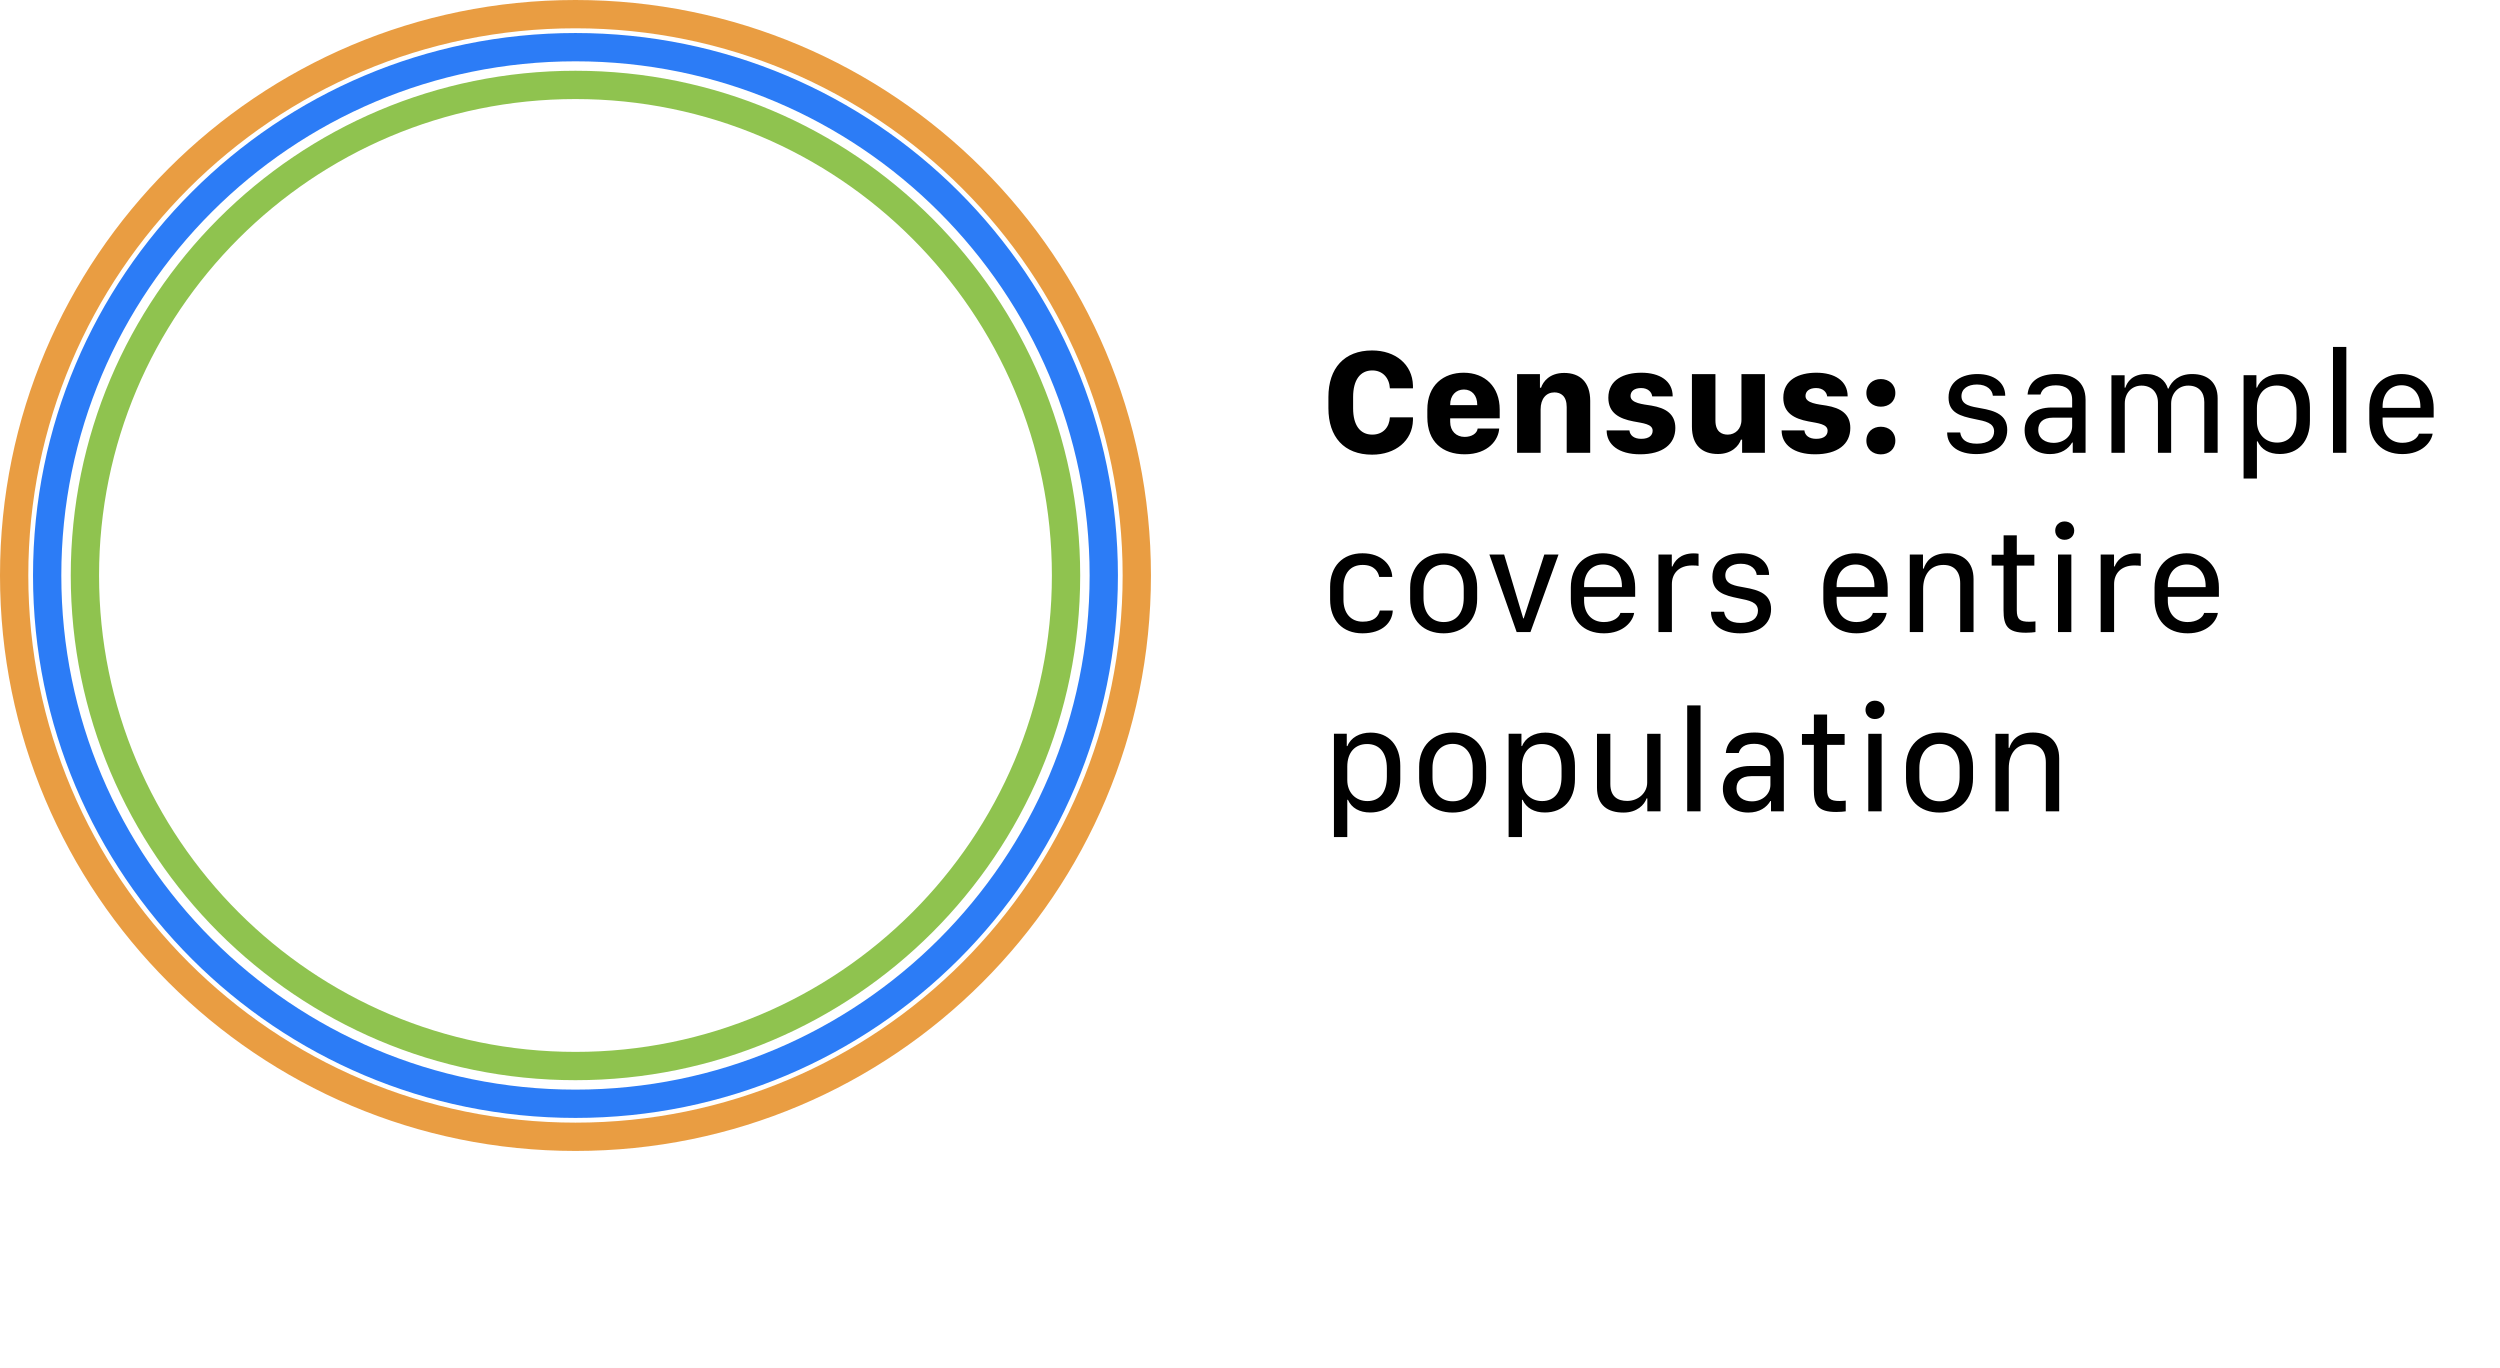
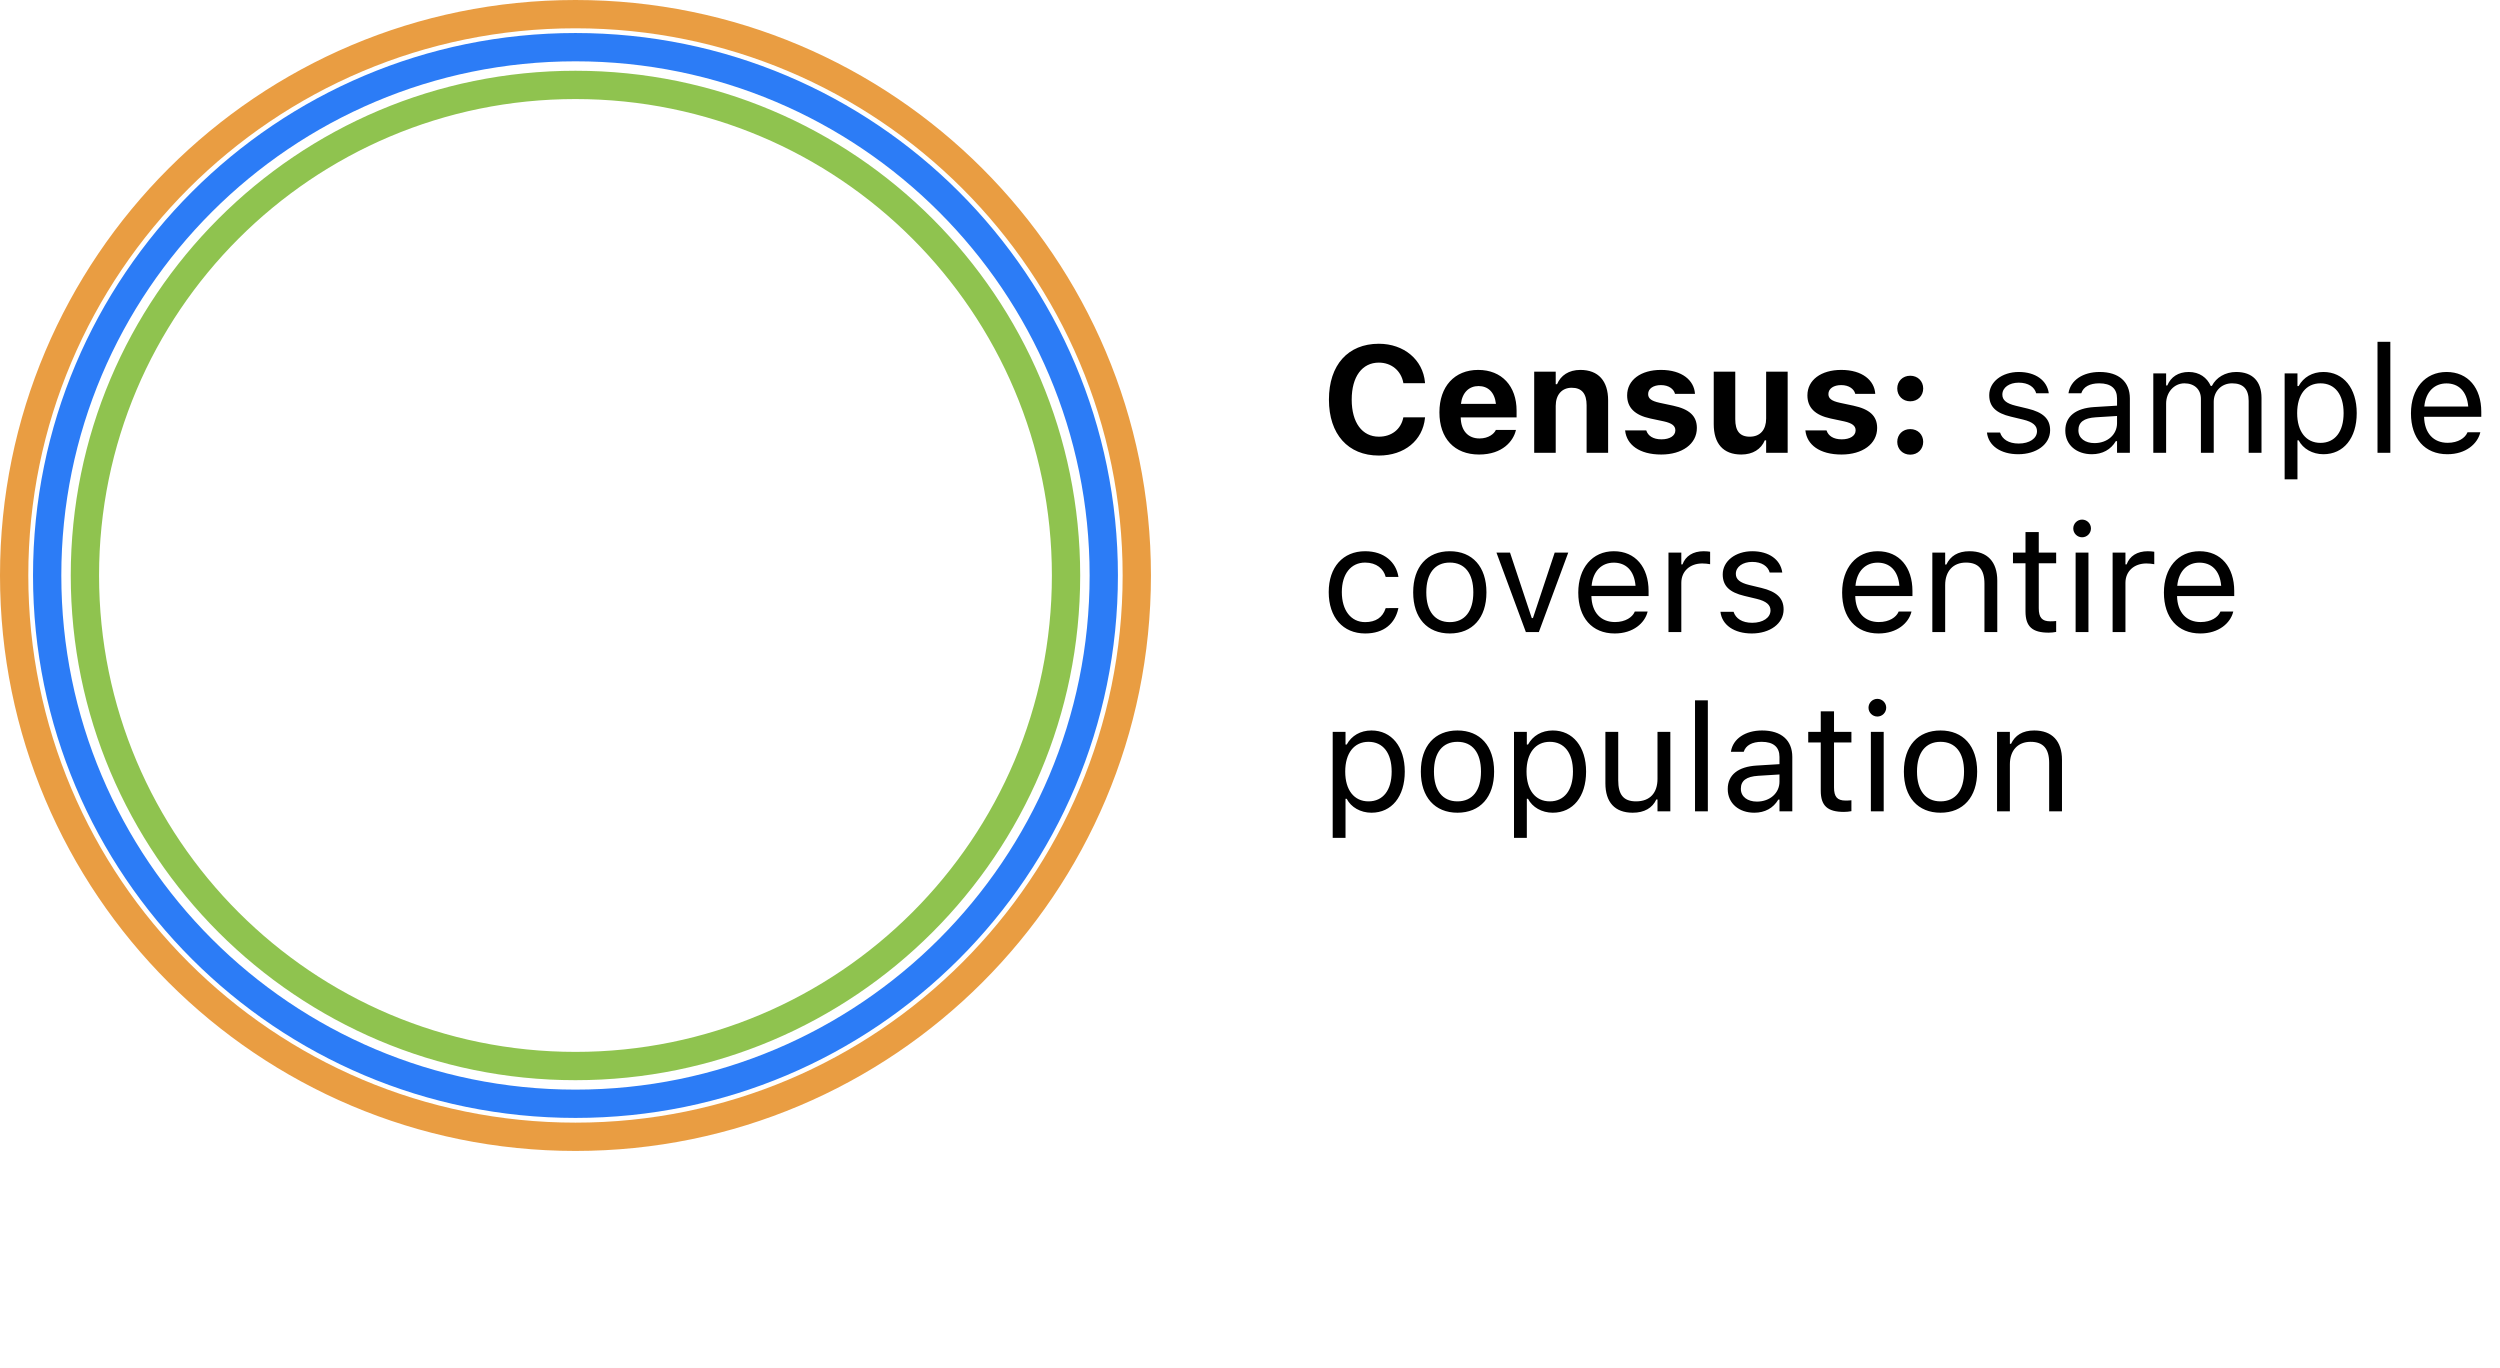
<svg xmlns="http://www.w3.org/2000/svg" width="265" height="145" viewBox="0 0 265 145" fill="none">
  <rect width="265" height="145" fill="white" />
  <circle cx="61" cy="61" r="59.5" stroke="#E99D42" stroke-width="3" />
  <circle cx="61" cy="61" r="56" stroke="#2C7CF6" stroke-width="3" />
  <circle cx="61" cy="61" r="52" stroke="#8FC34F" stroke-width="3" />
-   <path d="M143.43 42.086C143.43 40.281 144.18 39.266 145.461 39.266C146.578 39.266 147.273 40.078 147.328 41.164H149.773V40.867C149.719 38.633 147.922 37.148 145.445 37.148C142.477 37.148 140.812 39.047 140.812 42.086V43.273C140.812 46.305 142.461 48.195 145.445 48.195C147.914 48.195 149.719 46.727 149.773 44.539V44.234H147.328C147.273 45.297 146.594 46.07 145.461 46.07C144.172 46.07 143.43 45.078 143.43 43.281V42.086ZM155.258 48.156C157.812 48.156 158.859 46.555 158.914 45.422H156.633C156.57 45.945 156 46.312 155.25 46.312C154.367 46.312 153.719 45.695 153.719 44.727V44.344H158.969V43.422C158.969 40.992 157.406 39.508 155.148 39.508C153.023 39.508 151.297 40.812 151.297 43.422V44.219C151.297 46.82 152.891 48.156 155.258 48.156ZM153.719 42.945V42.891C153.719 41.93 154.312 41.289 155.172 41.289C156.031 41.289 156.586 41.93 156.586 42.891V42.945H153.719ZM160.812 48H163.305V43.391C163.305 42.266 163.898 41.594 164.766 41.594C165.438 41.594 166.07 41.969 166.07 43.148V48H168.562V42.484C168.562 40.508 167.477 39.531 165.805 39.531C164.242 39.531 163.562 40.461 163.352 41.102H163.234V39.656H160.812V48ZM170.484 42.164C170.484 43.789 171.664 44.383 173.125 44.664C174.164 44.867 175.18 44.938 175.18 45.656C175.18 46.133 174.82 46.516 173.969 46.516C173.195 46.516 172.773 46.141 172.719 45.625H170.305C170.305 47.109 171.562 48.156 173.852 48.156C176.242 48.156 177.586 47.086 177.586 45.367C177.586 43.891 176.586 43.25 175.047 42.992C174.172 42.852 172.836 42.75 172.836 41.977C172.836 41.477 173.234 41.133 173.961 41.133C174.703 41.133 175.086 41.578 175.133 42.016H177.305C177.305 40.359 175.914 39.508 173.992 39.508C172.125 39.508 170.484 40.25 170.484 42.164ZM187.078 39.656H184.594V44.508C184.594 45.492 183.914 46.07 183.141 46.07C182.523 46.07 181.836 45.781 181.836 44.578V39.656H179.344V45.219C179.344 47.219 180.438 48.125 182.102 48.125C183.562 48.125 184.32 47.258 184.539 46.602H184.664V48H187.078V39.656ZM189.031 42.164C189.031 43.789 190.211 44.383 191.672 44.664C192.711 44.867 193.727 44.938 193.727 45.656C193.727 46.133 193.367 46.516 192.516 46.516C191.742 46.516 191.32 46.141 191.266 45.625H188.852C188.852 47.109 190.109 48.156 192.398 48.156C194.789 48.156 196.133 47.086 196.133 45.367C196.133 43.891 195.133 43.25 193.594 42.992C192.719 42.852 191.383 42.75 191.383 41.977C191.383 41.477 191.781 41.133 192.508 41.133C193.25 41.133 193.633 41.578 193.68 42.016H195.852C195.852 40.359 194.461 39.508 192.539 39.508C190.672 39.508 189.031 40.25 189.031 42.164ZM197.836 41.656C197.836 42.562 198.523 43.109 199.367 43.109C200.227 43.109 200.906 42.562 200.906 41.656C200.906 40.758 200.234 40.18 199.367 40.18C198.516 40.18 197.836 40.742 197.836 41.656ZM197.836 46.711C197.836 47.617 198.523 48.164 199.367 48.164C200.227 48.164 200.906 47.617 200.906 46.711C200.906 45.805 200.234 45.234 199.367 45.234C198.516 45.234 197.836 45.789 197.836 46.711ZM206.547 42.141C206.547 43.758 207.789 44.109 209.32 44.422C210.461 44.648 211.375 44.82 211.375 45.734C211.375 46.445 210.844 47.031 209.547 47.031C208.398 47.031 207.891 46.57 207.781 45.844H206.398C206.398 47.312 207.656 48.133 209.484 48.133C211.453 48.133 212.766 47.203 212.766 45.57C212.766 43.969 211.492 43.539 209.953 43.273C209.023 43.102 207.914 42.977 207.914 42C207.914 41.203 208.602 40.758 209.562 40.758C210.664 40.758 211.195 41.375 211.242 41.945H212.555C212.555 40.562 211.383 39.648 209.609 39.648C208.008 39.648 206.547 40.398 206.547 42.141ZM217.297 48.133C218.508 48.133 219.25 47.57 219.648 46.906H219.711V48H221.07V42.391C221.07 40.375 219.672 39.648 217.977 39.648C216.141 39.648 215.047 40.43 214.922 41.82H216.289C216.453 41.25 216.891 40.844 217.93 40.844C218.984 40.844 219.648 41.328 219.648 42.383V43.195H217.5C215.609 43.195 214.609 44.172 214.609 45.609C214.609 47.133 215.703 48.133 217.297 48.133ZM217.688 46.945C216.836 46.945 216.055 46.516 216.055 45.562C216.055 44.828 216.508 44.273 217.617 44.273H219.648V45.188C219.648 46.195 218.797 46.945 217.688 46.945ZM223.812 48H225.227V42.773C225.227 41.648 225.969 40.875 227 40.875C228.078 40.875 228.742 41.602 228.742 42.672V48H230.141V42.789C230.141 41.664 230.93 40.875 231.953 40.875C233.062 40.875 233.656 41.562 233.656 42.617V48H235.07V42.219C235.07 40.57 234.047 39.648 232.367 39.648C230.977 39.648 230.195 40.391 229.859 41.195H229.797C229.539 40.312 228.758 39.648 227.516 39.648C226 39.648 225.477 40.508 225.289 41.094H225.211V39.781H223.812V48ZM241.664 48.125C243.625 48.125 244.852 46.773 244.852 44.594V43.18C244.852 41.016 243.641 39.656 241.711 39.656C240.531 39.656 239.586 40.203 239.25 41.086H239.18V39.773H237.82V50.727H239.234V46.781H239.305C239.688 47.648 240.531 48.125 241.664 48.125ZM241.375 46.914C240.109 46.914 239.234 46.008 239.234 44.688V43.258C239.234 41.773 240.039 40.867 241.336 40.867C242.672 40.867 243.43 41.812 243.43 43.461V44.336C243.43 45.977 242.672 46.914 241.375 46.914ZM247.297 48H248.711V36.773H247.297V48ZM254.664 48.133C256.742 48.133 257.734 46.844 257.859 45.969H256.406C256.266 46.477 255.617 46.938 254.656 46.938C253.289 46.938 252.555 45.945 252.555 44.672V44.258H257.969V43.266C257.969 41.055 256.547 39.648 254.555 39.648C252.586 39.648 251.148 41.031 251.148 43.266V44.516C251.148 46.734 252.453 48.133 254.664 48.133ZM252.555 43.234V43.102C252.555 41.734 253.359 40.836 254.562 40.836C255.766 40.836 256.562 41.734 256.562 43.102V43.234H252.555ZM140.992 63.547C140.992 65.75 142.305 67.133 144.422 67.133C146.594 67.133 147.586 65.93 147.633 64.719H146.258C146.109 65.344 145.656 65.898 144.445 65.898C143.18 65.898 142.406 64.992 142.406 63.562V62.25C142.406 60.812 143.102 59.883 144.445 59.883C145.727 59.883 146.109 60.672 146.195 61.156H147.578C147.539 59.914 146.477 58.648 144.422 58.648C142.312 58.648 140.992 60.047 140.992 62.203V63.547ZM153.031 58.648C150.977 58.648 149.477 60.062 149.477 62.281V63.492C149.477 65.836 150.953 67.133 153.031 67.133C155.07 67.133 156.578 65.812 156.578 63.492V62.273C156.578 59.984 155.07 58.648 153.031 58.648ZM153.039 59.852C154.359 59.852 155.156 60.898 155.156 62.398V63.391C155.156 64.914 154.398 65.938 153.039 65.938C151.664 65.938 150.891 64.914 150.891 63.391V62.398C150.891 60.898 151.719 59.852 153.039 59.852ZM160.766 67H162.227L165.203 58.781H163.695L161.516 65.547H161.461L159.438 58.781H157.875L160.766 67ZM170.023 67.133C172.102 67.133 173.094 65.844 173.219 64.969H171.766C171.625 65.477 170.977 65.938 170.016 65.938C168.648 65.938 167.914 64.945 167.914 63.672V63.258H173.328V62.266C173.328 60.055 171.906 58.648 169.914 58.648C167.945 58.648 166.508 60.031 166.508 62.266V63.516C166.508 65.734 167.812 67.133 170.023 67.133ZM167.914 62.234V62.102C167.914 60.734 168.719 59.836 169.922 59.836C171.125 59.836 171.922 60.734 171.922 62.102V62.234H167.914ZM175.797 67H177.219V61.922C177.219 60.805 177.938 59.938 179.383 59.938C179.633 59.938 179.914 59.953 180.047 59.984V58.695C179.883 58.672 179.711 58.656 179.531 58.656C178.078 58.656 177.484 59.508 177.281 60.047H177.211V58.781H175.797V67ZM181.516 61.141C181.516 62.758 182.758 63.109 184.289 63.422C185.43 63.648 186.344 63.82 186.344 64.734C186.344 65.445 185.812 66.031 184.516 66.031C183.367 66.031 182.859 65.57 182.75 64.844H181.367C181.367 66.312 182.625 67.133 184.453 67.133C186.422 67.133 187.734 66.203 187.734 64.57C187.734 62.969 186.461 62.539 184.922 62.273C183.992 62.102 182.883 61.977 182.883 61C182.883 60.203 183.57 59.758 184.531 59.758C185.633 59.758 186.164 60.375 186.211 60.945H187.523C187.523 59.562 186.352 58.648 184.578 58.648C182.977 58.648 181.516 59.398 181.516 61.141ZM196.789 67.133C198.867 67.133 199.859 65.844 199.984 64.969H198.531C198.391 65.477 197.742 65.938 196.781 65.938C195.414 65.938 194.68 64.945 194.68 63.672V63.258H200.094V62.266C200.094 60.055 198.672 58.648 196.68 58.648C194.711 58.648 193.273 60.031 193.273 62.266V63.516C193.273 65.734 194.578 67.133 196.789 67.133ZM194.68 62.234V62.102C194.68 60.734 195.484 59.836 196.688 59.836C197.891 59.836 198.688 60.734 198.688 62.102V62.234H194.68ZM202.438 67H203.852V62.422C203.852 61 204.555 59.883 206 59.883C207.117 59.883 207.781 60.547 207.781 61.836V67H209.195V61.391C209.195 59.547 208.062 58.648 206.406 58.648C204.688 58.648 204.117 59.625 203.914 60.273H203.836V58.781H202.438V67ZM212.383 58.805H211.117V59.953H212.375V64.695C212.375 66.32 212.797 67.07 214.75 67.07C215.062 67.07 215.641 67.031 215.758 67V65.867C215.625 65.883 215.312 65.906 215.109 65.906C214.109 65.906 213.781 65.656 213.781 64.688V59.953H215.641V58.805H213.781V56.742H212.383V58.805ZM217.852 56.25C217.852 56.812 218.281 57.219 218.844 57.219C219.438 57.219 219.867 56.812 219.867 56.25C219.867 55.68 219.438 55.273 218.844 55.273C218.281 55.273 217.852 55.68 217.852 56.25ZM218.148 67H219.562V58.781H218.148V67ZM222.672 67H224.094V61.922C224.094 60.805 224.812 59.938 226.258 59.938C226.508 59.938 226.789 59.953 226.922 59.984V58.695C226.758 58.672 226.586 58.656 226.406 58.656C224.953 58.656 224.359 59.508 224.156 60.047H224.086V58.781H222.672V67ZM231.898 67.133C233.977 67.133 234.969 65.844 235.094 64.969H233.641C233.5 65.477 232.852 65.938 231.891 65.938C230.523 65.938 229.789 64.945 229.789 63.672V63.258H235.203V62.266C235.203 60.055 233.781 58.648 231.789 58.648C229.82 58.648 228.383 60.031 228.383 62.266V63.516C228.383 65.734 229.688 67.133 231.898 67.133ZM229.789 62.234V62.102C229.789 60.734 230.594 59.836 231.797 59.836C233 59.836 233.797 60.734 233.797 62.102V62.234H229.789ZM145.242 86.125C147.203 86.125 148.43 84.773 148.43 82.594V81.18C148.43 79.016 147.219 77.656 145.289 77.656C144.109 77.656 143.164 78.203 142.828 79.086H142.758V77.773H141.398V88.727H142.812V84.781H142.883C143.266 85.648 144.109 86.125 145.242 86.125ZM144.953 84.914C143.688 84.914 142.812 84.008 142.812 82.688V81.258C142.812 79.773 143.617 78.867 144.914 78.867C146.25 78.867 147.008 79.812 147.008 81.461V82.336C147.008 83.977 146.25 84.914 144.953 84.914ZM153.984 77.648C151.93 77.648 150.43 79.062 150.43 81.281V82.492C150.43 84.836 151.906 86.133 153.984 86.133C156.023 86.133 157.531 84.812 157.531 82.492V81.273C157.531 78.984 156.023 77.648 153.984 77.648ZM153.992 78.852C155.312 78.852 156.109 79.898 156.109 81.398V82.391C156.109 83.914 155.352 84.938 153.992 84.938C152.617 84.938 151.844 83.914 151.844 82.391V81.398C151.844 79.898 152.672 78.852 153.992 78.852ZM163.758 86.125C165.719 86.125 166.945 84.773 166.945 82.594V81.18C166.945 79.016 165.734 77.656 163.805 77.656C162.625 77.656 161.68 78.203 161.344 79.086H161.273V77.773H159.914V88.727H161.328V84.781H161.398C161.781 85.648 162.625 86.125 163.758 86.125ZM163.469 84.914C162.203 84.914 161.328 84.008 161.328 82.688V81.258C161.328 79.773 162.133 78.867 163.43 78.867C164.766 78.867 165.523 79.812 165.523 81.461V82.336C165.523 83.977 164.766 84.914 163.469 84.914ZM176.016 77.781H174.602V82.961C174.602 84.016 173.688 84.898 172.484 84.898C171.508 84.898 170.695 84.469 170.695 83.102V77.781H169.281V83.484C169.281 85.391 170.445 86.133 172.094 86.133C173.531 86.133 174.305 85.305 174.539 84.633H174.617V86H176.016V77.781ZM178.844 86H180.258V74.773H178.844V86ZM185.312 86.133C186.523 86.133 187.266 85.57 187.664 84.906H187.727V86H189.086V80.391C189.086 78.375 187.688 77.648 185.992 77.648C184.156 77.648 183.062 78.43 182.938 79.82H184.305C184.469 79.25 184.906 78.844 185.945 78.844C187 78.844 187.664 79.328 187.664 80.383V81.195H185.516C183.625 81.195 182.625 82.172 182.625 83.609C182.625 85.133 183.719 86.133 185.312 86.133ZM185.703 84.945C184.852 84.945 184.07 84.516 184.07 83.562C184.07 82.828 184.523 82.273 185.633 82.273H187.664V83.188C187.664 84.195 186.812 84.945 185.703 84.945ZM192.273 77.805H191.008V78.953H192.266V83.695C192.266 85.32 192.688 86.07 194.641 86.07C194.953 86.07 195.531 86.031 195.648 86V84.867C195.516 84.883 195.203 84.906 195 84.906C194 84.906 193.672 84.656 193.672 83.688V78.953H195.531V77.805H193.672V75.742H192.273V77.805ZM197.742 75.25C197.742 75.812 198.172 76.219 198.734 76.219C199.328 76.219 199.758 75.812 199.758 75.25C199.758 74.68 199.328 74.273 198.734 74.273C198.172 74.273 197.742 74.68 197.742 75.25ZM198.039 86H199.453V77.781H198.039V86ZM205.594 77.648C203.539 77.648 202.039 79.062 202.039 81.281V82.492C202.039 84.836 203.516 86.133 205.594 86.133C207.633 86.133 209.141 84.812 209.141 82.492V81.273C209.141 78.984 207.633 77.648 205.594 77.648ZM205.602 78.852C206.922 78.852 207.719 79.898 207.719 81.398V82.391C207.719 83.914 206.961 84.938 205.602 84.938C204.227 84.938 203.453 83.914 203.453 82.391V81.398C203.453 79.898 204.281 78.852 205.602 78.852ZM211.516 86H212.93V81.422C212.93 80 213.633 78.883 215.078 78.883C216.195 78.883 216.859 79.547 216.859 80.836V86H218.273V80.391C218.273 78.547 217.141 77.648 215.484 77.648C213.766 77.648 213.195 78.625 212.992 79.273H212.914V77.781H211.516V86Z" fill="black" />
+   <path d="M146.156 48.289C148.875 48.289 150.805 46.68 151.047 44.32L151.055 44.234H148.758L148.742 44.297C148.492 45.5 147.516 46.289 146.164 46.289C144.383 46.289 143.281 44.789 143.281 42.367V42.352C143.281 39.93 144.383 38.438 146.156 38.438C147.5 38.438 148.508 39.297 148.75 40.562V40.617H151.047V40.523C150.828 38.141 148.828 36.438 146.156 36.438C142.883 36.438 140.867 38.695 140.867 42.352V42.367C140.867 46.023 142.891 48.289 146.156 48.289ZM156.781 48.18C159.297 48.18 160.406 46.727 160.672 45.648L160.688 45.57H158.562L158.539 45.617C158.383 45.945 157.828 46.477 156.828 46.477C155.617 46.477 154.859 45.656 154.836 44.242H160.758V43.531C160.758 40.93 159.195 39.211 156.688 39.211C154.18 39.211 152.578 40.969 152.578 43.703V43.711C152.578 46.469 154.164 48.18 156.781 48.18ZM156.727 40.922C157.719 40.922 158.43 41.562 158.57 42.812H154.859C155 41.594 155.734 40.922 156.727 40.922ZM162.625 48H164.906V43.023C164.906 41.859 165.547 41.102 166.602 41.102C167.68 41.102 168.18 41.742 168.18 42.953V48H170.461V42.438C170.461 40.383 169.43 39.211 167.516 39.211C166.289 39.211 165.438 39.797 165.047 40.727H164.906V39.398H162.625V48ZM176.094 48.18C178.297 48.18 179.867 47.07 179.867 45.367V45.359C179.867 44.086 179.062 43.367 177.344 43L175.914 42.695C175.023 42.5 174.703 42.234 174.703 41.773V41.766C174.703 41.188 175.266 40.82 176.055 40.82C176.906 40.82 177.414 41.25 177.539 41.711L177.547 41.75H179.664V41.719C179.57 40.336 178.32 39.211 176.062 39.211C173.914 39.211 172.477 40.289 172.477 41.906V41.914C172.477 43.203 173.289 44.008 174.93 44.359L176.367 44.664C177.242 44.859 177.586 45.148 177.586 45.609V45.625C177.586 46.195 176.992 46.57 176.117 46.57C175.219 46.57 174.695 46.188 174.516 45.656L174.5 45.625H172.258L172.266 45.656C172.43 47.133 173.758 48.18 176.094 48.18ZM184.578 48.18C185.805 48.18 186.68 47.609 187.07 46.672H187.211V48H189.492V39.398H187.211V44.367C187.211 45.531 186.602 46.289 185.477 46.289C184.398 46.289 183.938 45.656 183.938 44.438V39.398H181.656V44.961C181.656 47.008 182.648 48.18 184.578 48.18ZM195.203 48.18C197.406 48.18 198.977 47.07 198.977 45.367V45.359C198.977 44.086 198.172 43.367 196.453 43L195.023 42.695C194.133 42.5 193.812 42.234 193.812 41.773V41.766C193.812 41.188 194.375 40.82 195.164 40.82C196.016 40.82 196.523 41.25 196.648 41.711L196.656 41.75H198.773V41.719C198.68 40.336 197.43 39.211 195.172 39.211C193.023 39.211 191.586 40.289 191.586 41.906V41.914C191.586 43.203 192.398 44.008 194.039 44.359L195.477 44.664C196.352 44.859 196.695 45.148 196.695 45.609V45.625C196.695 46.195 196.102 46.57 195.227 46.57C194.328 46.57 193.805 46.188 193.625 45.656L193.609 45.625H191.367L191.375 45.656C191.539 47.133 192.867 48.18 195.203 48.18ZM202.484 42.539C203.289 42.539 203.859 41.953 203.859 41.18C203.859 40.406 203.289 39.828 202.484 39.828C201.688 39.828 201.109 40.406 201.109 41.18C201.109 41.953 201.688 42.539 202.484 42.539ZM202.484 48.195C203.289 48.195 203.859 47.609 203.859 46.836C203.859 46.062 203.289 45.484 202.484 45.484C201.688 45.484 201.109 46.062 201.109 46.836C201.109 47.609 201.688 48.195 202.484 48.195ZM213.938 48.148C215.852 48.148 217.312 47.109 217.312 45.609V45.594C217.312 44.391 216.547 43.703 214.961 43.32L213.664 43.008C212.672 42.766 212.25 42.406 212.25 41.836V41.82C212.25 41.078 212.984 40.562 213.984 40.562C215 40.562 215.656 41.023 215.836 41.688H217.172C216.984 40.312 215.758 39.43 213.992 39.43C212.203 39.43 210.859 40.484 210.859 41.883V41.891C210.859 43.102 211.57 43.789 213.148 44.164L214.453 44.477C215.492 44.727 215.922 45.125 215.922 45.695V45.711C215.922 46.477 215.117 47.016 213.984 47.016C212.906 47.016 212.234 46.555 212.008 45.852H210.617C210.773 47.242 212.062 48.148 213.938 48.148ZM221.734 48.148C222.867 48.148 223.75 47.656 224.281 46.758H224.406V48H225.766V42.234C225.766 40.484 224.617 39.43 222.562 39.43C220.766 39.43 219.484 40.32 219.266 41.641L219.258 41.688H220.617L220.625 41.664C220.844 41.008 221.508 40.633 222.516 40.633C223.773 40.633 224.406 41.195 224.406 42.234V43L221.992 43.148C220.031 43.266 218.922 44.133 218.922 45.633V45.648C218.922 47.18 220.133 48.148 221.734 48.148ZM220.312 45.617V45.602C220.312 44.766 220.875 44.312 222.156 44.234L224.406 44.094V44.859C224.406 46.062 223.398 46.969 222.016 46.969C221.039 46.969 220.312 46.469 220.312 45.617ZM228.25 48H229.609V42.781C229.609 41.594 230.445 40.633 231.547 40.633C232.609 40.633 233.297 41.281 233.297 42.281V48H234.656V42.586C234.656 41.516 235.43 40.633 236.602 40.633C237.789 40.633 238.359 41.25 238.359 42.492V48H239.719V42.18C239.719 40.414 238.758 39.43 237.039 39.43C235.875 39.43 234.914 40.016 234.461 40.906H234.336C233.945 40.031 233.148 39.43 232.008 39.43C230.906 39.43 230.109 39.953 229.734 40.859H229.609V39.578H228.25V48ZM242.172 50.812H243.531V46.672H243.656C244.117 47.57 245.125 48.148 246.281 48.148C248.422 48.148 249.812 46.438 249.812 43.797V43.781C249.812 41.156 248.414 39.43 246.281 39.43C245.109 39.43 244.172 39.984 243.656 40.922H243.531V39.578H242.172V50.812ZM245.969 46.945C244.438 46.945 243.5 45.742 243.5 43.797V43.781C243.5 41.836 244.438 40.633 245.969 40.633C247.508 40.633 248.422 41.82 248.422 43.781V43.797C248.422 45.758 247.508 46.945 245.969 46.945ZM252.016 48H253.375V36.234H252.016V48ZM259.422 48.148C261.406 48.148 262.609 47.023 262.898 45.883L262.914 45.82H261.555L261.523 45.891C261.297 46.398 260.594 46.938 259.453 46.938C257.953 46.938 256.992 45.922 256.953 44.18H263.016V43.648C263.016 41.133 261.625 39.43 259.336 39.43C257.047 39.43 255.562 41.211 255.562 43.812V43.82C255.562 46.461 257.016 48.148 259.422 48.148ZM259.328 40.641C260.57 40.641 261.492 41.43 261.633 43.094H256.977C257.125 41.492 258.078 40.641 259.328 40.641ZM144.711 67.148C146.734 67.148 147.867 66.062 148.211 64.539L148.227 64.453L146.883 64.461L146.867 64.508C146.555 65.445 145.836 65.945 144.703 65.945C143.203 65.945 142.234 64.703 142.234 62.766V62.75C142.234 60.852 143.188 59.633 144.703 59.633C145.914 59.633 146.664 60.305 146.875 61.133L146.883 61.156H148.234L148.227 61.109C147.977 59.609 146.75 58.43 144.703 58.43C142.344 58.43 140.844 60.133 140.844 62.75V62.766C140.844 65.438 142.352 67.148 144.711 67.148ZM153.68 67.148C156.078 67.148 157.562 65.492 157.562 62.797V62.781C157.562 60.078 156.078 58.43 153.68 58.43C151.281 58.43 149.797 60.078 149.797 62.781V62.797C149.797 65.492 151.281 67.148 153.68 67.148ZM153.68 65.945C152.086 65.945 151.188 64.781 151.188 62.797V62.781C151.188 60.789 152.086 59.633 153.68 59.633C155.273 59.633 156.172 60.789 156.172 62.781V62.797C156.172 64.781 155.273 65.945 153.68 65.945ZM161.742 67H163.117L166.234 58.578H164.797L162.492 65.516H162.367L160.062 58.578H158.625L161.742 67ZM171.156 67.148C173.141 67.148 174.344 66.023 174.633 64.883L174.648 64.82H173.289L173.258 64.891C173.031 65.398 172.328 65.938 171.188 65.938C169.688 65.938 168.727 64.922 168.688 63.18H174.75V62.648C174.75 60.133 173.359 58.43 171.07 58.43C168.781 58.43 167.297 60.211 167.297 62.812V62.82C167.297 65.461 168.75 67.148 171.156 67.148ZM171.062 59.641C172.305 59.641 173.227 60.43 173.367 62.094H168.711C168.859 60.492 169.812 59.641 171.062 59.641ZM176.859 67H178.219V61.781C178.219 60.547 179.141 59.727 180.438 59.727C180.734 59.727 180.992 59.758 181.273 59.805V58.484C181.141 58.461 180.852 58.43 180.594 58.43C179.453 58.43 178.664 58.945 178.344 59.828H178.219V58.578H176.859V67ZM185.688 67.148C187.602 67.148 189.062 66.109 189.062 64.609V64.594C189.062 63.391 188.297 62.703 186.711 62.32L185.414 62.008C184.422 61.766 184 61.406 184 60.836V60.82C184 60.078 184.734 59.562 185.734 59.562C186.75 59.562 187.406 60.023 187.586 60.688H188.922C188.734 59.312 187.508 58.43 185.742 58.43C183.953 58.43 182.609 59.484 182.609 60.883V60.891C182.609 62.102 183.32 62.789 184.898 63.164L186.203 63.477C187.242 63.727 187.672 64.125 187.672 64.695V64.711C187.672 65.477 186.867 66.016 185.734 66.016C184.656 66.016 183.984 65.555 183.758 64.852H182.367C182.523 66.242 183.812 67.148 185.688 67.148ZM199.125 67.148C201.109 67.148 202.312 66.023 202.602 64.883L202.617 64.82H201.258L201.227 64.891C201 65.398 200.297 65.938 199.156 65.938C197.656 65.938 196.695 64.922 196.656 63.18H202.719V62.648C202.719 60.133 201.328 58.43 199.039 58.43C196.75 58.43 195.266 60.211 195.266 62.812V62.82C195.266 65.461 196.719 67.148 199.125 67.148ZM199.031 59.641C200.273 59.641 201.195 60.43 201.336 62.094H196.68C196.828 60.492 197.781 59.641 199.031 59.641ZM204.828 67H206.188V62.016C206.188 60.539 207.039 59.633 208.383 59.633C209.727 59.633 210.352 60.359 210.352 61.875V67H211.711V61.547C211.711 59.547 210.656 58.43 208.766 58.43C207.523 58.43 206.734 58.953 206.312 59.844H206.188V58.578H204.828V67ZM217.164 67.062C217.43 67.062 217.688 67.031 217.953 66.984V65.828C217.703 65.852 217.57 65.859 217.328 65.859C216.453 65.859 216.109 65.461 216.109 64.469V59.703H217.953V58.578H216.109V56.398H214.703V58.578H213.375V59.703H214.703V64.812C214.703 66.422 215.43 67.062 217.164 67.062ZM220.703 56.953C221.219 56.953 221.641 56.531 221.641 56.016C221.641 55.5 221.219 55.078 220.703 55.078C220.188 55.078 219.766 55.5 219.766 56.016C219.766 56.531 220.188 56.953 220.703 56.953ZM220.016 67H221.375V58.578H220.016V67ZM223.938 67H225.297V61.781C225.297 60.547 226.219 59.727 227.516 59.727C227.812 59.727 228.07 59.758 228.352 59.805V58.484C228.219 58.461 227.93 58.43 227.672 58.43C226.531 58.43 225.742 58.945 225.422 59.828H225.297V58.578H223.938V67ZM233.234 67.148C235.219 67.148 236.422 66.023 236.711 64.883L236.727 64.82H235.367L235.336 64.891C235.109 65.398 234.406 65.938 233.266 65.938C231.766 65.938 230.805 64.922 230.766 63.18H236.828V62.648C236.828 60.133 235.438 58.43 233.148 58.43C230.859 58.43 229.375 60.211 229.375 62.812V62.82C229.375 65.461 230.828 67.148 233.234 67.148ZM233.141 59.641C234.383 59.641 235.305 60.43 235.445 62.094H230.789C230.938 60.492 231.891 59.641 233.141 59.641ZM141.266 88.812H142.625V84.672H142.75C143.211 85.57 144.219 86.148 145.375 86.148C147.516 86.148 148.906 84.438 148.906 81.797V81.781C148.906 79.156 147.508 77.43 145.375 77.43C144.203 77.43 143.266 77.984 142.75 78.922H142.625V77.578H141.266V88.812ZM145.062 84.945C143.531 84.945 142.594 83.742 142.594 81.797V81.781C142.594 79.836 143.531 78.633 145.062 78.633C146.602 78.633 147.516 79.82 147.516 81.781V81.797C147.516 83.758 146.602 84.945 145.062 84.945ZM154.492 86.148C156.891 86.148 158.375 84.492 158.375 81.797V81.781C158.375 79.078 156.891 77.43 154.492 77.43C152.094 77.43 150.609 79.078 150.609 81.781V81.797C150.609 84.492 152.094 86.148 154.492 86.148ZM154.492 84.945C152.898 84.945 152 83.781 152 81.797V81.781C152 79.789 152.898 78.633 154.492 78.633C156.086 78.633 156.984 79.789 156.984 81.781V81.797C156.984 83.781 156.086 84.945 154.492 84.945ZM160.484 88.812H161.844V84.672H161.969C162.43 85.57 163.438 86.148 164.594 86.148C166.734 86.148 168.125 84.438 168.125 81.797V81.781C168.125 79.156 166.727 77.43 164.594 77.43C163.422 77.43 162.484 77.984 161.969 78.922H161.844V77.578H160.484V88.812ZM164.281 84.945C162.75 84.945 161.812 83.742 161.812 81.797V81.781C161.812 79.836 162.75 78.633 164.281 78.633C165.82 78.633 166.734 79.82 166.734 81.781V81.797C166.734 83.758 165.82 84.945 164.281 84.945ZM173.07 86.148C174.305 86.148 175.156 85.641 175.57 84.742H175.695V86H177.055V77.578H175.695V82.562C175.695 84.039 174.906 84.945 173.422 84.945C172.078 84.945 171.531 84.219 171.531 82.703V77.578H170.172V83.031C170.172 85.023 171.156 86.148 173.07 86.148ZM179.672 86H181.031V74.234H179.672V86ZM185.953 86.148C187.086 86.148 187.969 85.656 188.5 84.758H188.625V86H189.984V80.234C189.984 78.484 188.836 77.43 186.781 77.43C184.984 77.43 183.703 78.32 183.484 79.641L183.477 79.688H184.836L184.844 79.664C185.062 79.008 185.727 78.633 186.734 78.633C187.992 78.633 188.625 79.195 188.625 80.234V81L186.211 81.148C184.25 81.266 183.141 82.133 183.141 83.633V83.648C183.141 85.18 184.352 86.148 185.953 86.148ZM184.531 83.617V83.602C184.531 82.766 185.094 82.312 186.375 82.234L188.625 82.094V82.859C188.625 84.062 187.617 84.969 186.234 84.969C185.258 84.969 184.531 84.469 184.531 83.617ZM195.461 86.062C195.727 86.062 195.984 86.031 196.25 85.984V84.828C196 84.852 195.867 84.859 195.625 84.859C194.75 84.859 194.406 84.461 194.406 83.469V78.703H196.25V77.578H194.406V75.398H193V77.578H191.672V78.703H193V83.812C193 85.422 193.727 86.062 195.461 86.062ZM199 75.953C199.516 75.953 199.938 75.531 199.938 75.016C199.938 74.5 199.516 74.078 199 74.078C198.484 74.078 198.062 74.5 198.062 75.016C198.062 75.531 198.484 75.953 199 75.953ZM198.312 86H199.672V77.578H198.312V86ZM205.695 86.148C208.094 86.148 209.578 84.492 209.578 81.797V81.781C209.578 79.078 208.094 77.43 205.695 77.43C203.297 77.43 201.812 79.078 201.812 81.781V81.797C201.812 84.492 203.297 86.148 205.695 86.148ZM205.695 84.945C204.102 84.945 203.203 83.781 203.203 81.797V81.781C203.203 79.789 204.102 78.633 205.695 78.633C207.289 78.633 208.188 79.789 208.188 81.781V81.797C208.188 83.781 207.289 84.945 205.695 84.945ZM211.688 86H213.047V81.016C213.047 79.539 213.898 78.633 215.242 78.633C216.586 78.633 217.211 79.359 217.211 80.875V86H218.57V80.547C218.57 78.547 217.516 77.43 215.625 77.43C214.383 77.43 213.594 77.953 213.172 78.844H213.047V77.578H211.688V86Z" fill="black" />
</svg>
